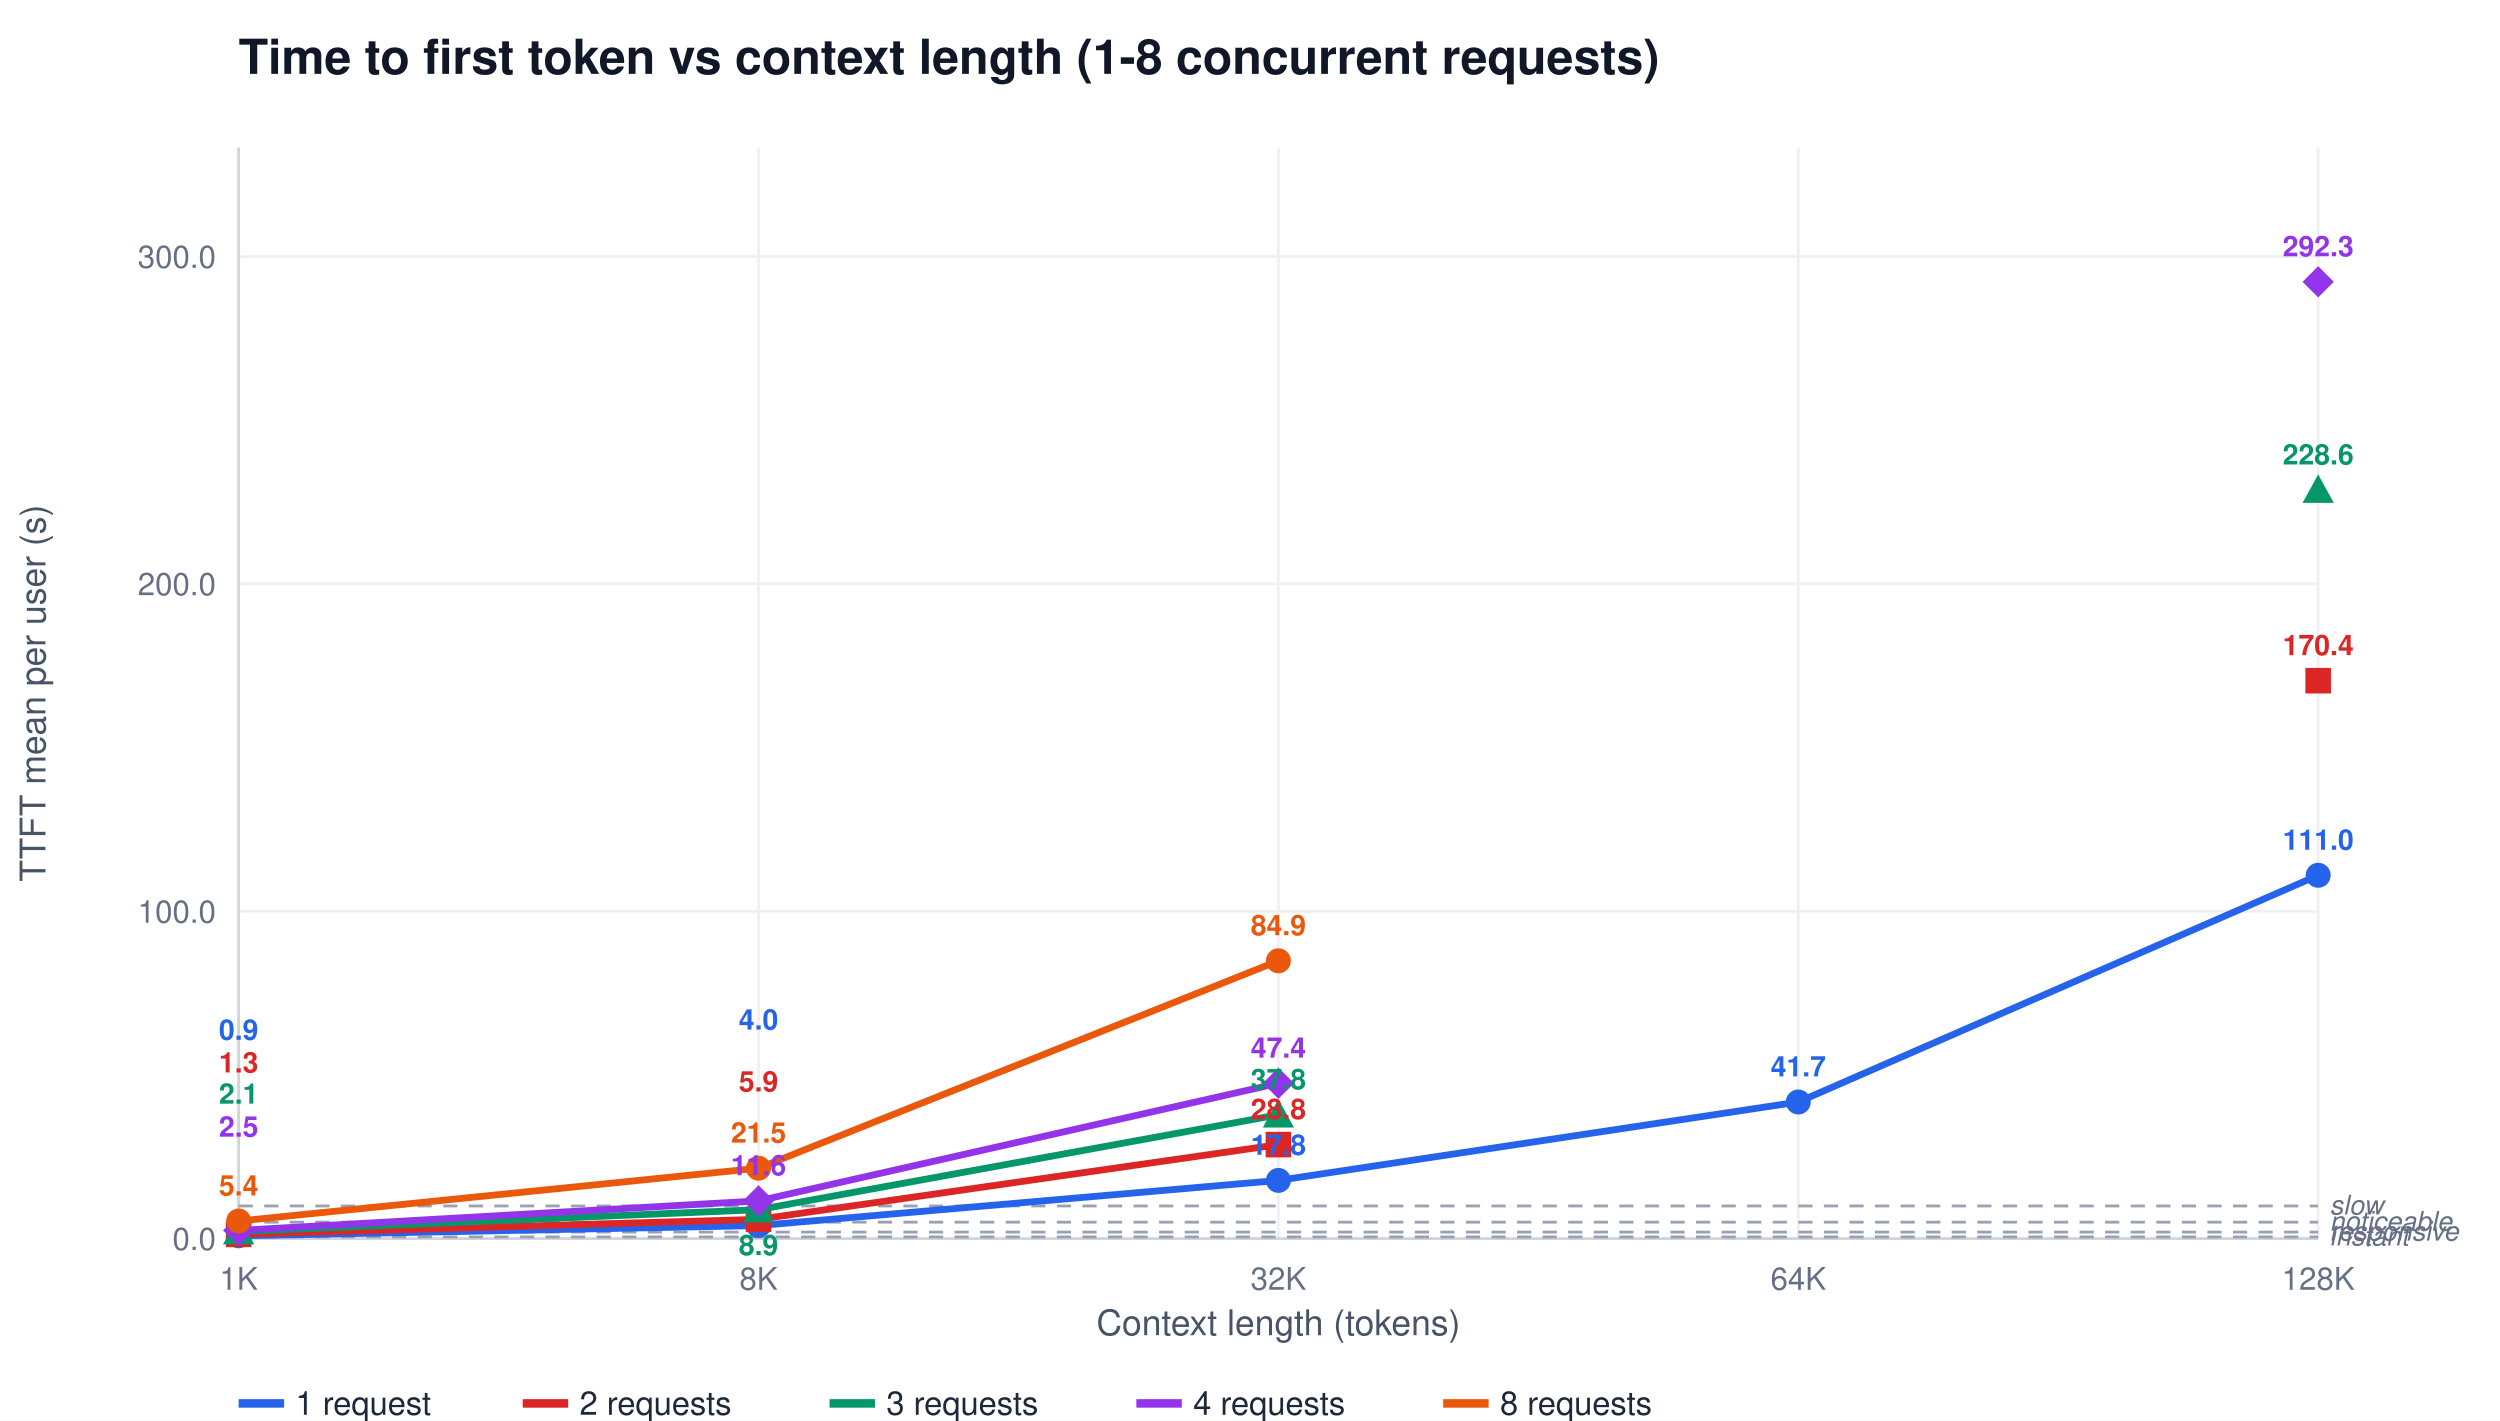
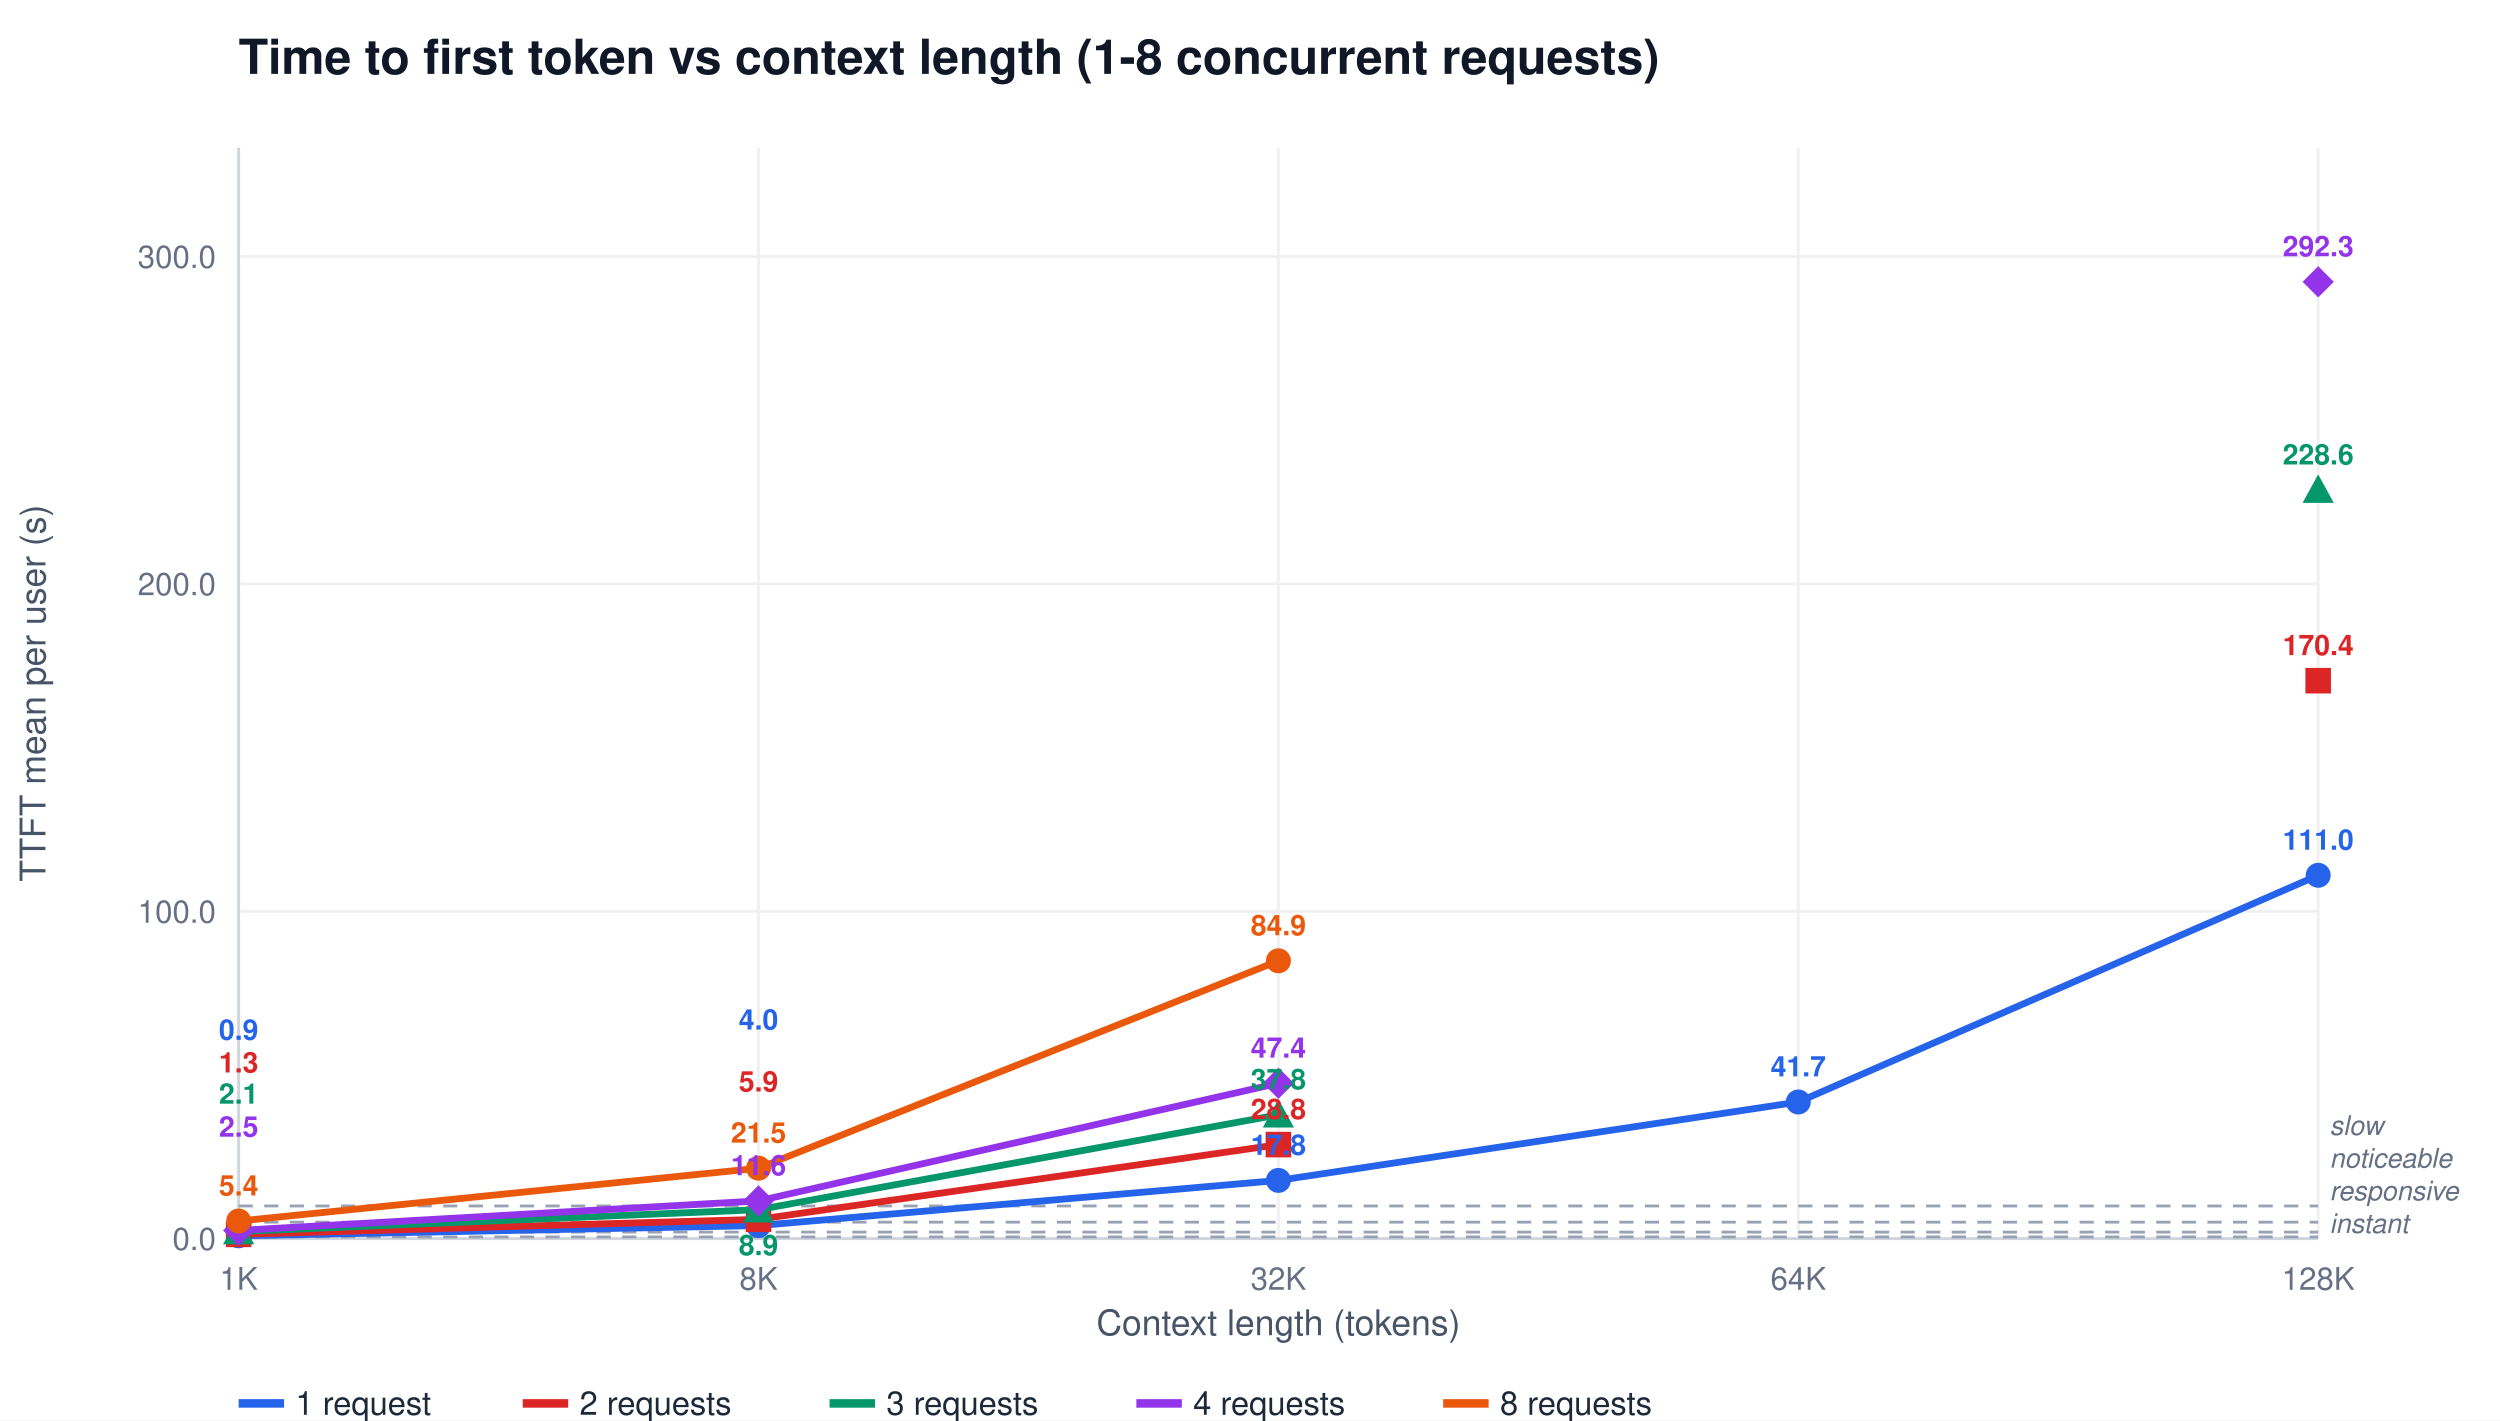
<svg xmlns="http://www.w3.org/2000/svg" width="880" height="500" viewBox="0 0 880 500" font-family="Segoe UI, Helvetica, Arial, sans-serif">
  <rect width="880" height="500" fill="#ffffff" />
  <text x="84" y="26" font-size="17" font-weight="600" fill="#101828">Time to first token vs context length (1-8 concurrent requests)</text>
  <line x1="84" y1="436.0" x2="816" y2="436.0" stroke="#f0f0f0" stroke-width="1" />
  <text x="76" y="440.0" font-size="11" fill="#667085" text-anchor="end">0.0</text>
  <line x1="84" y1="320.8" x2="816" y2="320.8" stroke="#f0f0f0" stroke-width="1" />
  <text x="76" y="324.8" font-size="11" fill="#667085" text-anchor="end">100.0</text>
  <line x1="84" y1="205.5" x2="816" y2="205.5" stroke="#f0f0f0" stroke-width="1" />
  <text x="76" y="209.5" font-size="11" fill="#667085" text-anchor="end">200.0</text>
  <line x1="84" y1="90.3" x2="816" y2="90.3" stroke="#f0f0f0" stroke-width="1" />
  <text x="76" y="94.3" font-size="11" fill="#667085" text-anchor="end">300.0</text>
  <line x1="84.0" y1="52" x2="84.0" y2="436" stroke="#f0f0f0" stroke-width="1" />
  <text x="84.0" y="454" font-size="11" fill="#667085" text-anchor="middle">1K</text>
  <line x1="267.0" y1="52" x2="267.0" y2="436" stroke="#f0f0f0" stroke-width="1" />
  <text x="267.0" y="454" font-size="11" fill="#667085" text-anchor="middle">8K</text>
  <line x1="450.0" y1="52" x2="450.0" y2="436" stroke="#f0f0f0" stroke-width="1" />
  <text x="450.0" y="454" font-size="11" fill="#667085" text-anchor="middle">32K</text>
  <line x1="633.0" y1="52" x2="633.0" y2="436" stroke="#f0f0f0" stroke-width="1" />
  <text x="633.0" y="454" font-size="11" fill="#667085" text-anchor="middle">64K</text>
  <line x1="816.0" y1="52" x2="816.0" y2="436" stroke="#f0f0f0" stroke-width="1" />
  <text x="816.0" y="454" font-size="11" fill="#667085" text-anchor="middle">128K</text>
  <line x1="84" y1="436" x2="816" y2="436" stroke="#d0d5dd" stroke-width="1" />
  <line x1="84" y1="52" x2="84" y2="436" stroke="#d0d5dd" stroke-width="1" />
+   <line x1="84" y1="424.5" x2="816" y2="424.5" stroke="#98a2b3" stroke-width="1" stroke-dasharray="5 4" />
+   <text x="820" y="399.5" font-size="9.5" fill="#667085" font-style="italic">slow</text>
+   <line x1="84" y1="430.2" x2="816" y2="430.2" stroke="#98a2b3" stroke-width="1" stroke-dasharray="5 4" />
+   <text x="820" y="411.0" font-size="9.5" fill="#667085" font-style="italic">noticeable</text>
+   <line x1="84" y1="433.7" x2="816" y2="433.7" stroke="#98a2b3" stroke-width="1" stroke-dasharray="5 4" />
+   <text x="820" y="422.5" font-size="9.5" fill="#667085" font-style="italic">responsive</text>
  <line x1="84" y1="435.4" x2="816" y2="435.4" stroke="#98a2b3" stroke-width="1" stroke-dasharray="5 4" />
-   <text x="820" y="438.4" font-size="9.5" fill="#667085" font-style="italic">instant</text>
-   <line x1="84" y1="433.7" x2="816" y2="433.7" stroke="#98a2b3" stroke-width="1" stroke-dasharray="5 4" />
-   <text x="820" y="436.7" font-size="9.5" fill="#667085" font-style="italic">responsive</text>
-   <line x1="84" y1="430.2" x2="816" y2="430.2" stroke="#98a2b3" stroke-width="1" stroke-dasharray="5 4" />
-   <text x="820" y="433.2" font-size="9.5" fill="#667085" font-style="italic">noticeable</text>
-   <line x1="84" y1="424.5" x2="816" y2="424.5" stroke="#98a2b3" stroke-width="1" stroke-dasharray="5 4" />
-   <text x="820" y="427.5" font-size="9.5" fill="#667085" font-style="italic">slow</text>
+   <text x="820" y="434.0" font-size="9.5" fill="#667085" font-style="italic">instant</text>
  <polyline points="84.0,435.0 267.0,431.4 450.0,415.5 633.0,387.9 816.0,308.1" fill="none" stroke="#2563eb" stroke-width="2.4" />
  <circle cx="84.0" cy="435.0" r="4.4" fill="#2563eb" />
  <circle cx="267.0" cy="431.4" r="4.4" fill="#2563eb" />
  <circle cx="450.0" cy="415.5" r="4.4" fill="#2563eb" />
  <circle cx="633.0" cy="387.9" r="4.4" fill="#2563eb" />
  <circle cx="816.0" cy="308.1" r="4.4" fill="#2563eb" />
  <polyline points="84.0,434.5 267.0,429.2 450.0,402.9" fill="none" stroke="#dc2626" stroke-width="2.4" />
  <rect x="79.5" y="430.0" width="9" height="9" fill="#dc2626" />
  <rect x="262.5" y="424.7" width="9" height="9" fill="#dc2626" />
  <rect x="445.5" y="398.4" width="9" height="9" fill="#dc2626" />
  <rect x="811.5" y="235.1" width="9" height="9" fill="#dc2626" />
  <polyline points="84.0,433.5 267.0,425.8 450.0,392.4" fill="none" stroke="#059669" stroke-width="2.4" />
  <polygon points="84.0,428.0 78.5,438.0 89.5,438.0" fill="#059669" />
  <polygon points="267.0,420.3 261.5,430.3 272.5,430.3" fill="#059669" />
  <polygon points="450.0,386.9 444.5,396.9 455.5,396.9" fill="#059669" />
  <polygon points="816.0,167.0 810.5,177.0 821.5,177.0" fill="#059669" />
  <polyline points="84.0,433.1 267.0,422.7 450.0,381.3" fill="none" stroke="#9333ea" stroke-width="2.4" />
  <polygon points="84.0,427.6 89.5,433.1 84.0,438.6 78.5,433.1" fill="#9333ea" />
  <polygon points="267.0,417.2 272.5,422.7 267.0,428.2 261.5,422.7" fill="#9333ea" />
  <polygon points="450.0,375.8 455.5,381.3 450.0,386.8 444.5,381.3" fill="#9333ea" />
  <polygon points="816.0,93.7 821.5,99.2 816.0,104.7 810.5,99.2" fill="#9333ea" />
  <polyline points="84.0,429.8 267.0,411.2 450.0,338.2" fill="none" stroke="#ea580c" stroke-width="2.4" />
  <circle cx="84.0" cy="429.8" r="4.4" fill="#ea580c" />
  <circle cx="267.0" cy="411.2" r="4.4" fill="#ea580c" />
  <circle cx="450.0" cy="338.2" r="4.4" fill="#ea580c" />
  <text x="84.0" y="420.8" font-size="10" fill="#ea580c" text-anchor="middle" font-weight="600">5.4</text>
  <text x="84.0" y="400.1" font-size="10" fill="#9333ea" text-anchor="middle" font-weight="600">2.5</text>
  <text x="84.0" y="388.5" font-size="10" fill="#059669" text-anchor="middle" font-weight="600">2.1</text>
  <text x="84.0" y="377.5" font-size="10" fill="#dc2626" text-anchor="middle" font-weight="600">1.3</text>
  <text x="84.0" y="366.0" font-size="10" fill="#2563eb" text-anchor="middle" font-weight="600">0.9</text>
  <text x="267.0" y="402.2" font-size="10" fill="#ea580c" text-anchor="middle" font-weight="600">21.5</text>
  <text x="267.0" y="413.7" font-size="10" fill="#9333ea" text-anchor="middle" font-weight="600">11.6</text>
  <text x="267.0" y="441.8" font-size="10" fill="#059669" text-anchor="middle" font-weight="600">8.9</text>
  <text x="267.0" y="384.2" font-size="10" fill="#dc2626" text-anchor="middle" font-weight="600">5.9</text>
  <text x="267.0" y="362.4" font-size="10" fill="#2563eb" text-anchor="middle" font-weight="600">4.0</text>
  <text x="450.0" y="329.2" font-size="10" fill="#ea580c" text-anchor="middle" font-weight="600">84.9</text>
  <text x="450.0" y="372.3" font-size="10" fill="#9333ea" text-anchor="middle" font-weight="600">47.4</text>
  <text x="450.0" y="383.4" font-size="10" fill="#059669" text-anchor="middle" font-weight="600">37.8</text>
  <text x="450.0" y="393.9" font-size="10" fill="#dc2626" text-anchor="middle" font-weight="600">28.8</text>
  <text x="450.0" y="406.5" font-size="10" fill="#2563eb" text-anchor="middle" font-weight="600">17.8</text>
  <text x="633.0" y="378.9" font-size="10" fill="#2563eb" text-anchor="middle" font-weight="600">41.7</text>
  <text x="816.0" y="90.2" font-size="10" fill="#9333ea" text-anchor="middle" font-weight="600">292.3</text>
  <text x="816.0" y="163.5" font-size="10" fill="#059669" text-anchor="middle" font-weight="600">228.6</text>
  <text x="816.0" y="230.6" font-size="10" fill="#dc2626" text-anchor="middle" font-weight="600">170.4</text>
  <text x="816.0" y="299.1" font-size="10" fill="#2563eb" text-anchor="middle" font-weight="600">111.0</text>
  <line x1="84" y1="494" x2="100" y2="494" stroke="#2563eb" stroke-width="3" />
  <text x="104" y="498" font-size="11.5" fill="#1d2939">1 request</text>
  <line x1="184" y1="494" x2="200" y2="494" stroke="#dc2626" stroke-width="3" />
  <text x="204" y="498" font-size="11.5" fill="#1d2939">2 requests</text>
  <line x1="292" y1="494" x2="308" y2="494" stroke="#059669" stroke-width="3" />
  <text x="312" y="498" font-size="11.5" fill="#1d2939">3 requests</text>
  <line x1="400" y1="494" x2="416" y2="494" stroke="#9333ea" stroke-width="3" />
  <text x="420" y="498" font-size="11.5" fill="#1d2939">4 requests</text>
  <line x1="508" y1="494" x2="524" y2="494" stroke="#ea580c" stroke-width="3" />
  <text x="528" y="498" font-size="11.5" fill="#1d2939">8 requests</text>
  <text x="450" y="470" font-size="12.5" fill="#475467" text-anchor="middle">Context length (tokens)</text>
  <text x="16" y="244" font-size="12.5" fill="#475467" text-anchor="middle" transform="rotate(-90 16 244)">TTFT mean per user (s)</text>
</svg>
